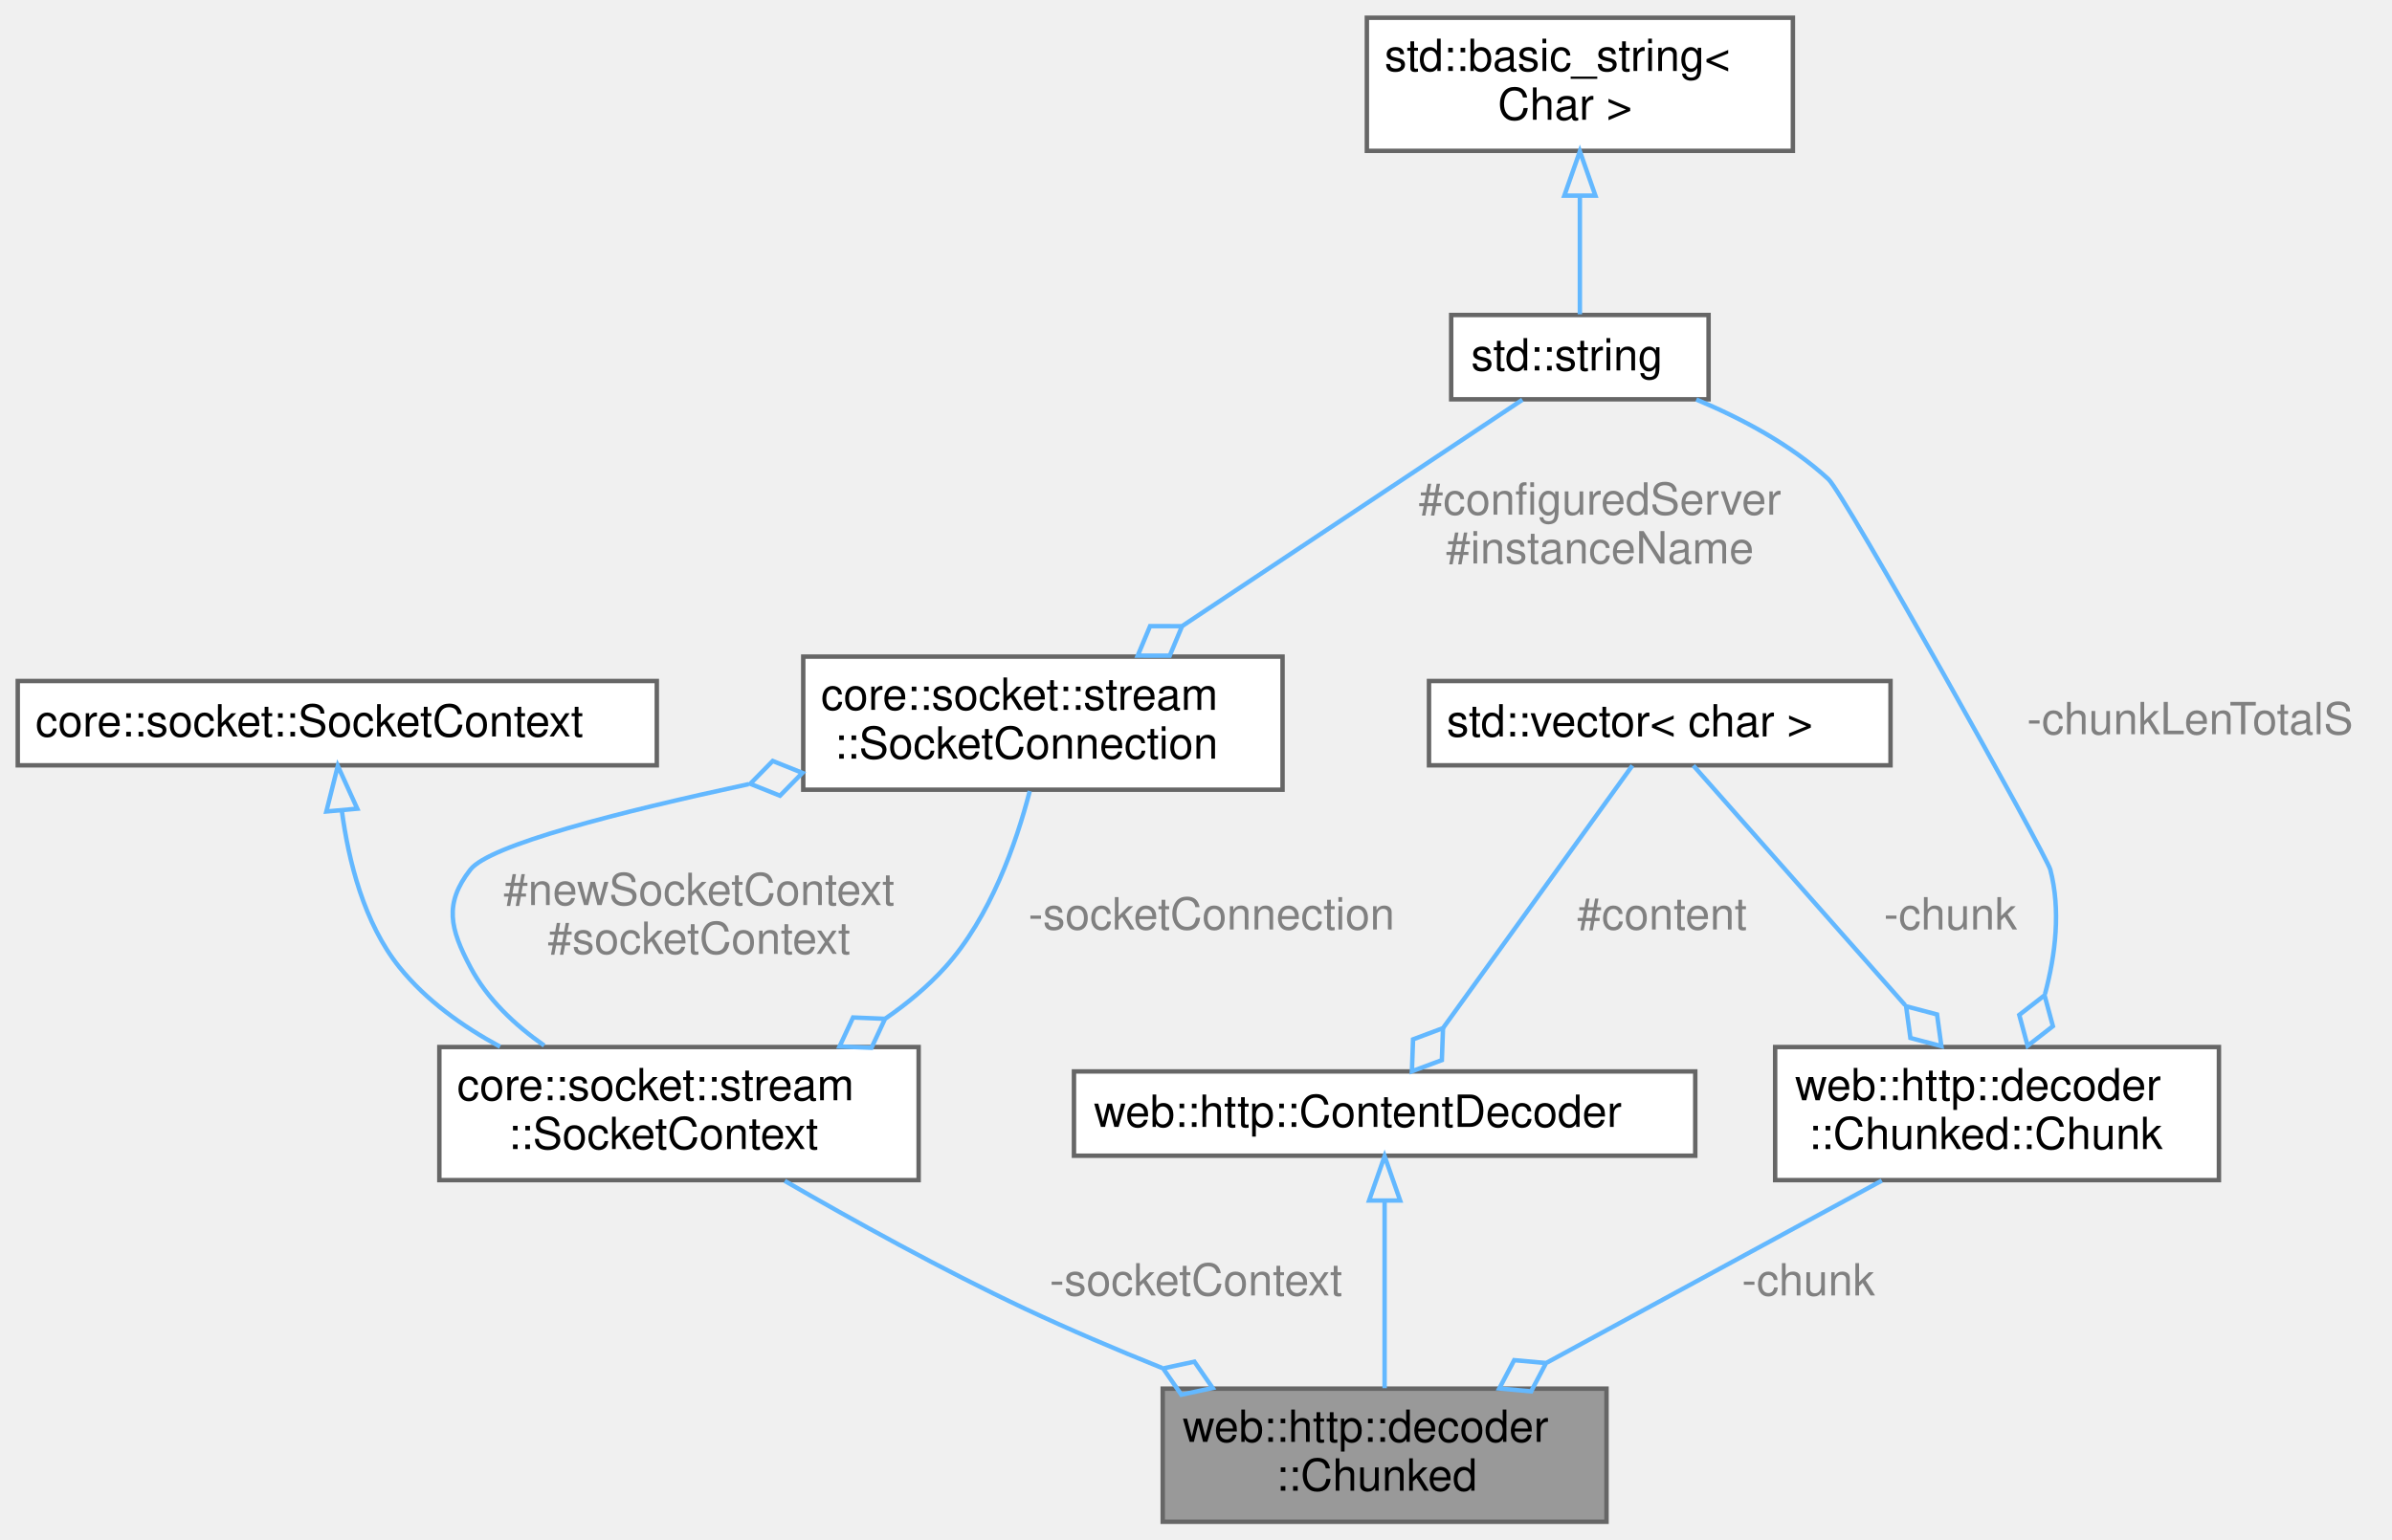
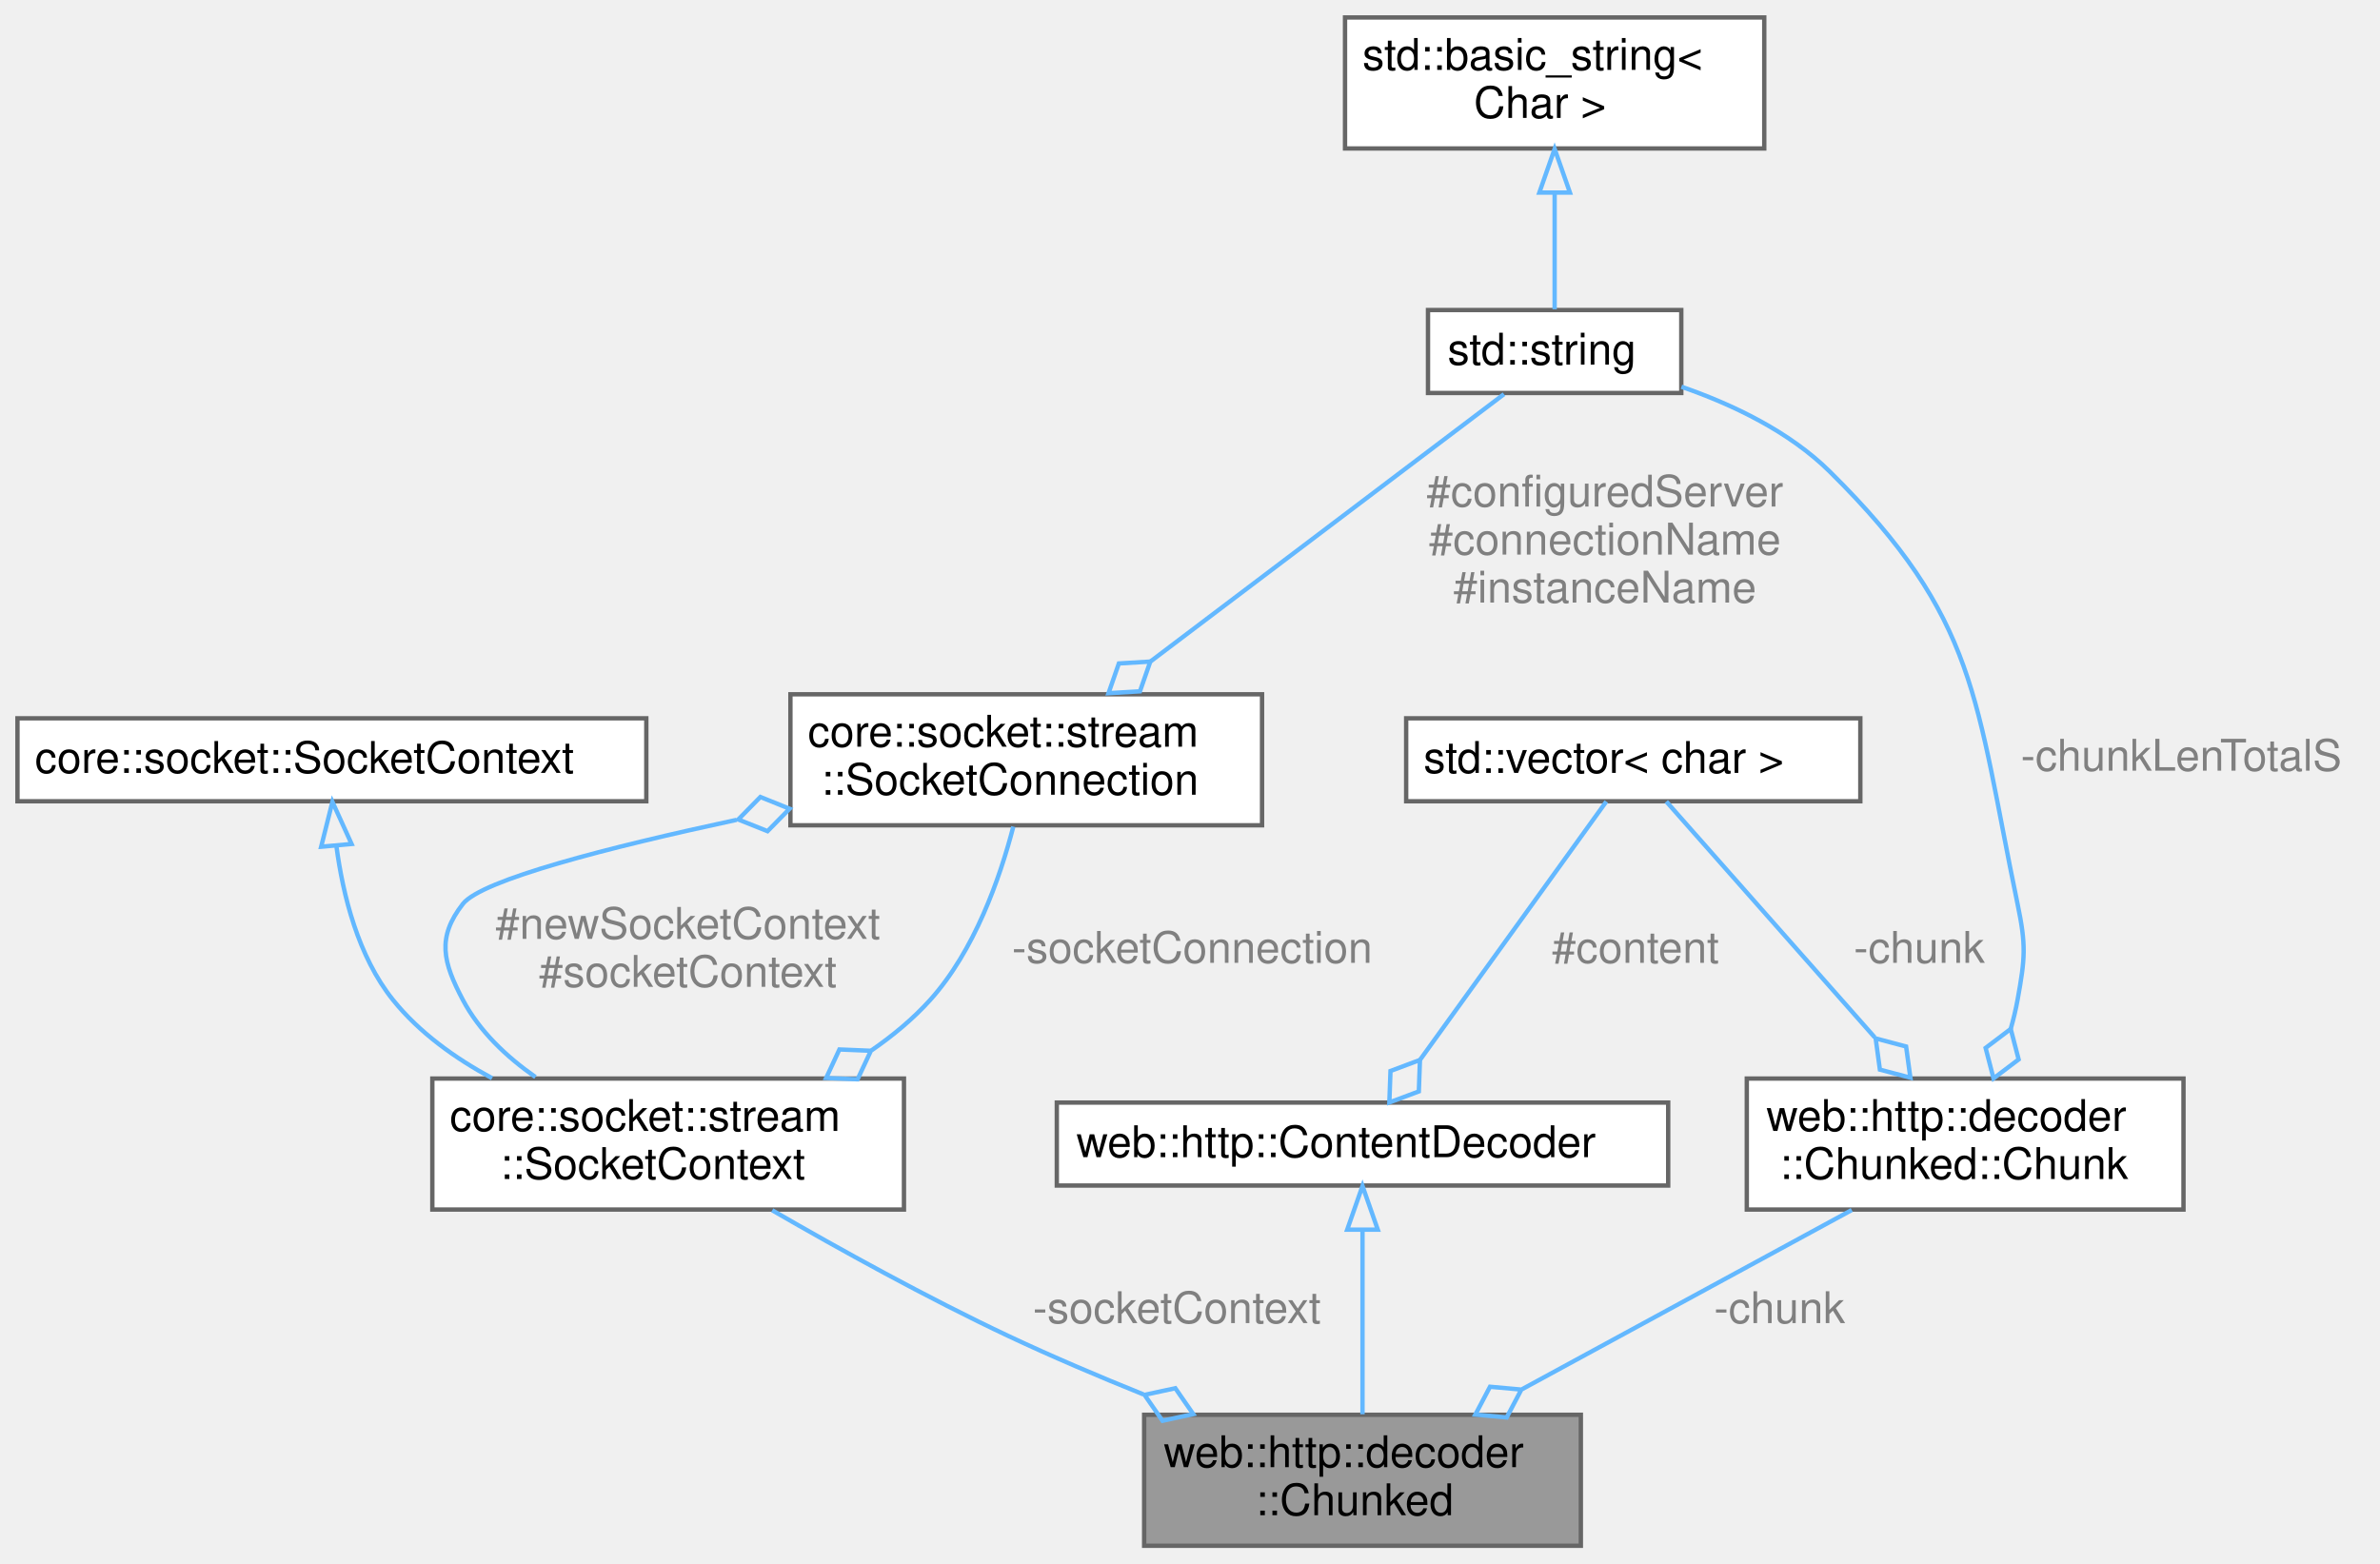
- <svg xmlns="http://www.w3.org/2000/svg" xmlns:xlink="http://www.w3.org/1999/xlink" width="539pt" height="347pt" viewBox="0.00 0.00 539.00 347.00">
-   <g id="graph0" class="graph" transform="scale(1 1) rotate(0) translate(4 343)">
+ <svg xmlns="http://www.w3.org/2000/svg" xmlns:xlink="http://www.w3.org/1999/xlink" width="545pt" height="358pt" viewBox="0.00 0.00 545.00 358.00">
+   <g id="graph0" class="graph" transform="scale(1 1) rotate(0) translate(4 354)">
    <g id="Node000001" class="node">
      <g id="a_Node000001">
        <a xlink:title=" ">
          <polygon fill="#999999" stroke="transparent" points="358,-30 258,-30 258,0 358,0 358,-30" />
          <text text-anchor="start" x="262.5" y="-18" font-family="Helvetica,sans-Serif" font-size="10.00">web::http::decoder</text>
          <text text-anchor="start" x="283.5" y="-7" font-family="Helvetica,sans-Serif" font-size="10.00">::Chunked</text>
          <polygon fill="none" stroke="#666666" points="258,0 258,-30 358,-30 358,0 258,0" />
        </a>
      </g>
    </g>
    <g id="Node000002" class="node">
      <g id="a_Node000002">
        <a xlink:href="classweb_1_1http_1_1ContentDecoder.html" target="_top" xlink:title=" ">
          <polygon fill="white" stroke="transparent" points="378,-101.5 238,-101.5 238,-82.5 378,-82.5 378,-101.5" />
          <text text-anchor="start" x="242.5" y="-89" font-family="Helvetica,sans-Serif" font-size="10.00">web::http::ContentDecoder</text>
          <polygon fill="none" stroke="#666666" points="238,-82.5 238,-101.5 378,-101.5 378,-82.5 238,-82.5" />
        </a>
      </g>
    </g>
    <g id="edge1_Node000001_Node000002" class="edge">
      <g id="a_edge1_Node000001_Node000002">
        <a xlink:title=" ">
          <path fill="none" stroke="#63b8ff" d="M308,-72.2C308,-59.14 308,-42.01 308,-30.11" />
          <polygon fill="none" stroke="#63b8ff" points="304.5,-72.4 308,-82.4 311.5,-72.4 304.5,-72.4" />
        </a>
      </g>
    </g>
    <g id="Node000003" class="node">
      <g id="a_Node000003">
        <a xlink:title=" ">
          <polygon fill="white" stroke="transparent" points="422,-189.5 318,-189.5 318,-170.5 422,-170.5 422,-189.5" />
          <text text-anchor="start" x="322" y="-177" font-family="Helvetica,sans-Serif" font-size="10.00">std::vector&lt; char &gt;</text>
          <polygon fill="none" stroke="#666666" points="318,-170.5 318,-189.5 422,-189.5 422,-170.5 318,-170.5" />
        </a>
      </g>
    </g>
    <g id="edge2_Node000002_Node000003" class="edge">
      <g id="a_edge2_Node000002_Node000003">
        <a xlink:title=" ">
          <path fill="none" stroke="#63b8ff" d="M363.83,-170.44C353.94,-156.72 334.33,-129.52 321.18,-111.29" />
          <polygon fill="none" stroke="#63b8ff" points="321.16,-111.26 314.41,-108.73 314.15,-101.53 320.9,-104.05 321.16,-111.26" />
        </a>
      </g>
      <text text-anchor="middle" x="370.5" y="-133.5" font-family="Helvetica,sans-Serif" font-size="10.00" fill="grey"> #content</text>
    </g>
    <g id="Node000009" class="node">
      <g id="a_Node000009">
        <a xlink:href="classweb_1_1http_1_1decoder_1_1Chunked_1_1Chunk.html" target="_top" xlink:title=" ">
          <polygon fill="white" stroke="transparent" points="496,-107 396,-107 396,-77 496,-77 496,-107" />
          <text text-anchor="start" x="400.5" y="-95" font-family="Helvetica,sans-Serif" font-size="10.00">web::http::decoder</text>
          <text text-anchor="start" x="403.5" y="-84" font-family="Helvetica,sans-Serif" font-size="10.00">::Chunked::Chunk</text>
          <polygon fill="none" stroke="#666666" points="396,-77 396,-107 496,-107 496,-77 396,-77" />
        </a>
      </g>
    </g>
    <g id="edge10_Node000009_Node000003" class="edge">
      <g id="a_edge10_Node000009_Node000003">
        <a xlink:title=" ">
          <path fill="none" stroke="#63b8ff" d="M377.57,-170.44C388.59,-157.96 409.48,-134.33 425.29,-116.44" />
          <polygon fill="none" stroke="#63b8ff" points="425.51,-116.19 426.48,-109.04 433.46,-107.2 432.48,-114.34 425.51,-116.19" />
        </a>
      </g>
      <text text-anchor="middle" x="435.5" y="-133.5" font-family="Helvetica,sans-Serif" font-size="10.00" fill="grey"> -chunk</text>
    </g>
    <g id="Node000004" class="node">
      <g id="a_Node000004">
        <a xlink:href="classcore_1_1socket_1_1stream_1_1SocketContext.html" target="_top" xlink:title=" ">
          <polygon fill="white" stroke="transparent" points="203,-107 95,-107 95,-77 203,-77 203,-107" />
          <text text-anchor="start" x="99" y="-95" font-family="Helvetica,sans-Serif" font-size="10.00">core::socket::stream</text>
          <text text-anchor="start" x="110.5" y="-84" font-family="Helvetica,sans-Serif" font-size="10.00">::SocketContext</text>
          <polygon fill="none" stroke="#666666" points="95,-77 95,-107 203,-107 203,-77 95,-77" />
        </a>
      </g>
    </g>
    <g id="edge3_Node000001_Node000004" class="edge">
      <g id="a_edge3_Node000001_Node000004">
        <a xlink:title=" ">
          <path fill="none" stroke="#63b8ff" d="M172.83,-76.83C188.07,-68.02 208.39,-56.76 227,-48 236.84,-43.37 247.54,-38.81 257.85,-34.66" />
          <polygon fill="none" stroke="#63b8ff" points="258.09,-34.56 262.2,-28.63 269.25,-30.15 265.14,-36.08 258.09,-34.56" />
        </a>
      </g>
      <text text-anchor="middle" x="265.5" y="-51" font-family="Helvetica,sans-Serif" font-size="10.00" fill="grey"> -socketContext</text>
    </g>
    <g id="Node000006" class="node">
      <g id="a_Node000006">
        <a xlink:href="classcore_1_1socket_1_1stream_1_1SocketConnection.html" target="_top" xlink:title=" ">
          <polygon fill="white" stroke="transparent" points="285,-195 177,-195 177,-165 285,-165 285,-195" />
          <text text-anchor="start" x="181" y="-183" font-family="Helvetica,sans-Serif" font-size="10.00">core::socket::stream</text>
          <text text-anchor="start" x="184" y="-172" font-family="Helvetica,sans-Serif" font-size="10.00">::SocketConnection</text>
          <polygon fill="none" stroke="#666666" points="177,-165 177,-195 285,-195 285,-165 177,-165" />
        </a>
      </g>
    </g>
    <g id="edge6_Node000006_Node000004" class="edge">
      <g id="a_edge6_Node000006_Node000004">
        <a xlink:title=" ">
          <path fill="none" stroke="#63b8ff" d="M118.62,-107.34C111.97,-111.99 105.78,-117.84 102,-125 97.43,-133.64 95.98,-139.3 102,-147 106.3,-152.49 135.28,-159.93 164.69,-166.25" />
          <polygon fill="none" stroke="#63b8ff" points="165.06,-166.33 171.76,-163.65 176.81,-168.79 170.12,-171.48 165.06,-166.33" />
        </a>
      </g>
      <text text-anchor="middle" x="153.5" y="-139" font-family="Helvetica,sans-Serif" font-size="10.00" fill="grey"> #newSocketContext</text>
      <text text-anchor="middle" x="153.5" y="-128" font-family="Helvetica,sans-Serif" font-size="10.00" fill="grey">#socketContext</text>
    </g>
    <g id="Node000005" class="node">
      <g id="a_Node000005">
        <a xlink:href="classcore_1_1socket_1_1SocketContext.html" target="_top" xlink:title=" ">
          <polygon fill="white" stroke="transparent" points="144,-189.5 0,-189.5 0,-170.5 144,-170.5 144,-189.5" />
          <text text-anchor="start" x="4" y="-177" font-family="Helvetica,sans-Serif" font-size="10.00">core::socket::SocketContext</text>
          <polygon fill="none" stroke="#666666" points="0,-170.5 0,-189.5 144,-189.5 144,-170.5 0,-170.5" />
        </a>
      </g>
    </g>
    <g id="edge4_Node000004_Node000005" class="edge">
      <g id="a_edge4_Node000004_Node000005">
        <a xlink:title=" ">
          <path fill="none" stroke="#63b8ff" d="M73.03,-160.28C74.52,-149.01 77.99,-134.96 86,-125 92,-117.54 100.19,-111.66 108.68,-107.08" />
          <polygon fill="none" stroke="#63b8ff" points="69.54,-160.09 72.12,-170.37 76.51,-160.72 69.54,-160.09" />
        </a>
      </g>
    </g>
    <g id="edge5_Node000004_Node000006" class="edge">
      <g id="a_edge5_Node000004_Node000006">
        <a xlink:title=" ">
          <path fill="none" stroke="#63b8ff" d="M228.04,-164.69C224.97,-152.88 219.17,-136.28 209,-125 205.1,-120.68 200.48,-116.84 195.56,-113.45" />
          <polygon fill="none" stroke="#63b8ff" points="195.43,-113.36 188.22,-113.66 185.18,-107.12 192.38,-106.83 195.43,-113.36" />
        </a>
      </g>
      <text text-anchor="middle" x="269" y="-133.5" font-family="Helvetica,sans-Serif" font-size="10.00" fill="grey"> -socketConnection</text>
    </g>
    <g id="Node000007" class="node">
      <g id="a_Node000007">
        <a xlink:title=" ">
-           <polygon fill="white" stroke="transparent" points="381,-272 323,-272 323,-253 381,-253 381,-272" />
-           <text text-anchor="start" x="327.5" y="-259.5" font-family="Helvetica,sans-Serif" font-size="10.00">std::string</text>
-           <polygon fill="none" stroke="#666666" points="323,-253 323,-272 381,-272 381,-253 323,-253" />
+           <polygon fill="white" stroke="transparent" points="381,-283 323,-283 323,-264 381,-264 381,-283" />
+           <text text-anchor="start" x="327.5" y="-270.5" font-family="Helvetica,sans-Serif" font-size="10.00">std::string</text>
+           <polygon fill="none" stroke="#666666" points="323,-264 323,-283 381,-283 381,-264 323,-264" />
        </a>
      </g>
    </g>
    <g id="edge7_Node000006_Node000007" class="edge">
      <g id="a_edge7_Node000006_Node000007">
        <a xlink:title=" ">
-           <path fill="none" stroke="#63b8ff" d="M339.05,-252.89C320.91,-240.82 287.37,-218.5 262.45,-201.93" />
-           <polygon fill="none" stroke="#63b8ff" points="262.36,-201.86 255.15,-201.87 252.37,-195.22 259.58,-195.21 262.36,-201.86" />
+           <path fill="none" stroke="#63b8ff" d="M340.4,-263.73C321.91,-249.75 285.24,-222.01 259.46,-202.52" />
+           <polygon fill="none" stroke="#63b8ff" points="259.41,-202.49 252.21,-202.06 249.84,-195.25 257.04,-195.68 259.41,-202.49" />
        </a>
      </g>
-       <text text-anchor="middle" x="356.5" y="-227" font-family="Helvetica,sans-Serif" font-size="10.00" fill="grey"> #configuredServer</text>
-       <text text-anchor="middle" x="356.5" y="-216" font-family="Helvetica,sans-Serif" font-size="10.00" fill="grey">#instanceName</text>
+       <text text-anchor="middle" x="363.5" y="-238" font-family="Helvetica,sans-Serif" font-size="10.00" fill="grey"> #configuredServer</text>
+       <text text-anchor="middle" x="363.5" y="-227" font-family="Helvetica,sans-Serif" font-size="10.00" fill="grey">#connectionName</text>
+       <text text-anchor="middle" x="363.5" y="-216" font-family="Helvetica,sans-Serif" font-size="10.00" fill="grey">#instanceName</text>
    </g>
    <g id="edge11_Node000009_Node000007" class="edge">
      <g id="a_edge11_Node000009_Node000007">
        <a xlink:title=" ">
-           <path fill="none" stroke="#63b8ff" d="M378.23,-252.95C388.37,-248.72 399.54,-242.81 408,-235 411.59,-231.69 457.17,-150.15 458,-147 460.38,-137.91 459.19,-127.87 456.81,-118.95" />
-           <polygon fill="none" stroke="#63b8ff" points="456.71,-118.66 451.01,-114.24 452.89,-107.28 458.59,-111.7 456.71,-118.66" />
+           <path fill="none" stroke="#63b8ff" d="M381.04,-265.43C392.78,-261.36 405.72,-255.18 415,-246 449.12,-212.28 448.24,-193.97 458,-147 459.99,-137.43 459.74,-134.62 458,-125 457.6,-122.82 457.07,-120.59 456.44,-118.38" />
+           <polygon fill="none" stroke="#63b8ff" points="456.44,-118.36 450.69,-114.01 452.5,-107.03 458.25,-111.38 456.44,-118.36" />
        </a>
      </g>
-       <text text-anchor="middle" x="489.5" y="-177.5" font-family="Helvetica,sans-Serif" font-size="10.00" fill="grey"> -chunkLenTotalS</text>
+       <text text-anchor="middle" x="495.5" y="-177.5" font-family="Helvetica,sans-Serif" font-size="10.00" fill="grey"> -chunkLenTotalS</text>
    </g>
    <g id="Node000008" class="node">
      <g id="a_Node000008">
        <a xlink:title=" ">
-           <polygon fill="white" stroke="transparent" points="400,-339 304,-339 304,-309 400,-309 400,-339" />
-           <text text-anchor="start" x="308" y="-327" font-family="Helvetica,sans-Serif" font-size="10.00">std::basic_string&lt;</text>
-           <text text-anchor="start" x="333.5" y="-316" font-family="Helvetica,sans-Serif" font-size="10.00"> Char &gt;</text>
-           <polygon fill="none" stroke="#666666" points="304,-309 304,-339 400,-339 400,-309 304,-309" />
+           <polygon fill="white" stroke="transparent" points="400,-350 304,-350 304,-320 400,-320 400,-350" />
+           <text text-anchor="start" x="308" y="-338" font-family="Helvetica,sans-Serif" font-size="10.00">std::basic_string&lt;</text>
+           <text text-anchor="start" x="333.5" y="-327" font-family="Helvetica,sans-Serif" font-size="10.00"> Char &gt;</text>
+           <polygon fill="none" stroke="#666666" points="304,-320 304,-350 400,-350 400,-320 304,-320" />
        </a>
      </g>
    </g>
    <g id="edge8_Node000007_Node000008" class="edge">
      <g id="a_edge8_Node000007_Node000008">
        <a xlink:title=" ">
-           <path fill="none" stroke="#63b8ff" d="M352,-298.79C352,-289.36 352,-279.15 352,-272.16" />
-           <polygon fill="none" stroke="#63b8ff" points="348.5,-298.9 352,-308.9 355.5,-298.9 348.5,-298.9" />
+           <path fill="none" stroke="#63b8ff" d="M352,-309.79C352,-300.36 352,-290.15 352,-283.16" />
+           <polygon fill="none" stroke="#63b8ff" points="348.5,-309.9 352,-319.9 355.5,-309.9 348.5,-309.9" />
        </a>
      </g>
    </g>
    <g id="edge9_Node000001_Node000009" class="edge">
      <g id="a_edge9_Node000001_Node000009">
        <a xlink:title=" ">
          <path fill="none" stroke="#63b8ff" d="M420.04,-76.89C398.74,-65.32 368.33,-48.79 344.57,-35.87" />
          <polygon fill="none" stroke="#63b8ff" points="344.38,-35.77 337.2,-36.42 333.84,-30.04 341.02,-29.39 344.38,-35.77" />
        </a>
      </g>
      <text text-anchor="middle" x="403.5" y="-51" font-family="Helvetica,sans-Serif" font-size="10.00" fill="grey"> -chunk</text>
    </g>
  </g>
</svg>
